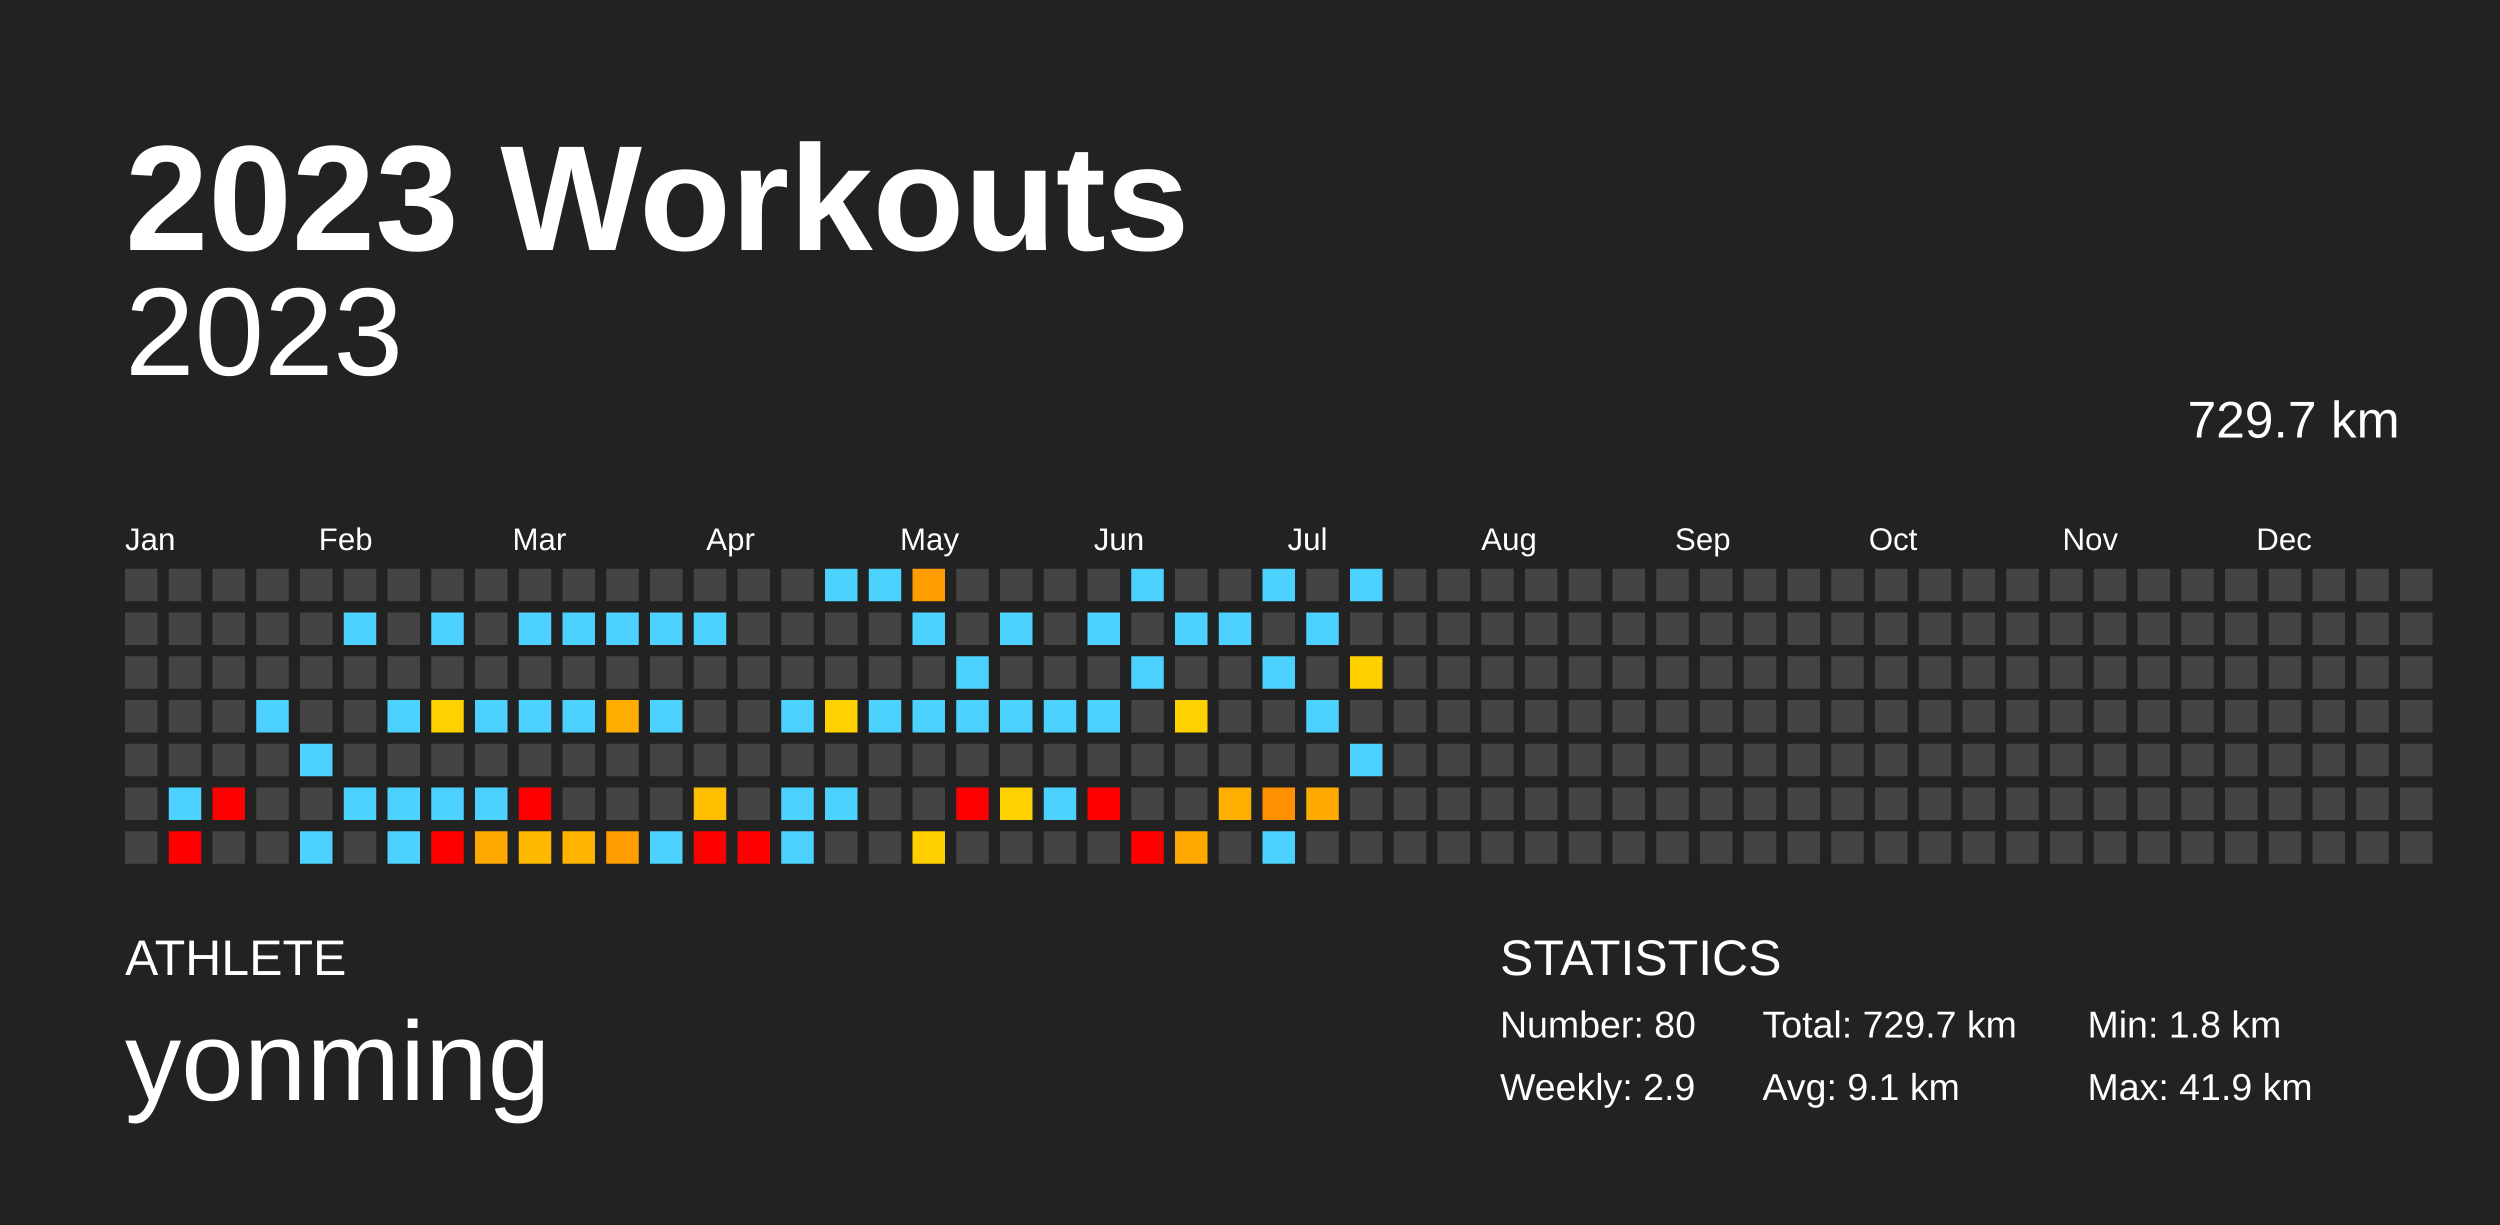
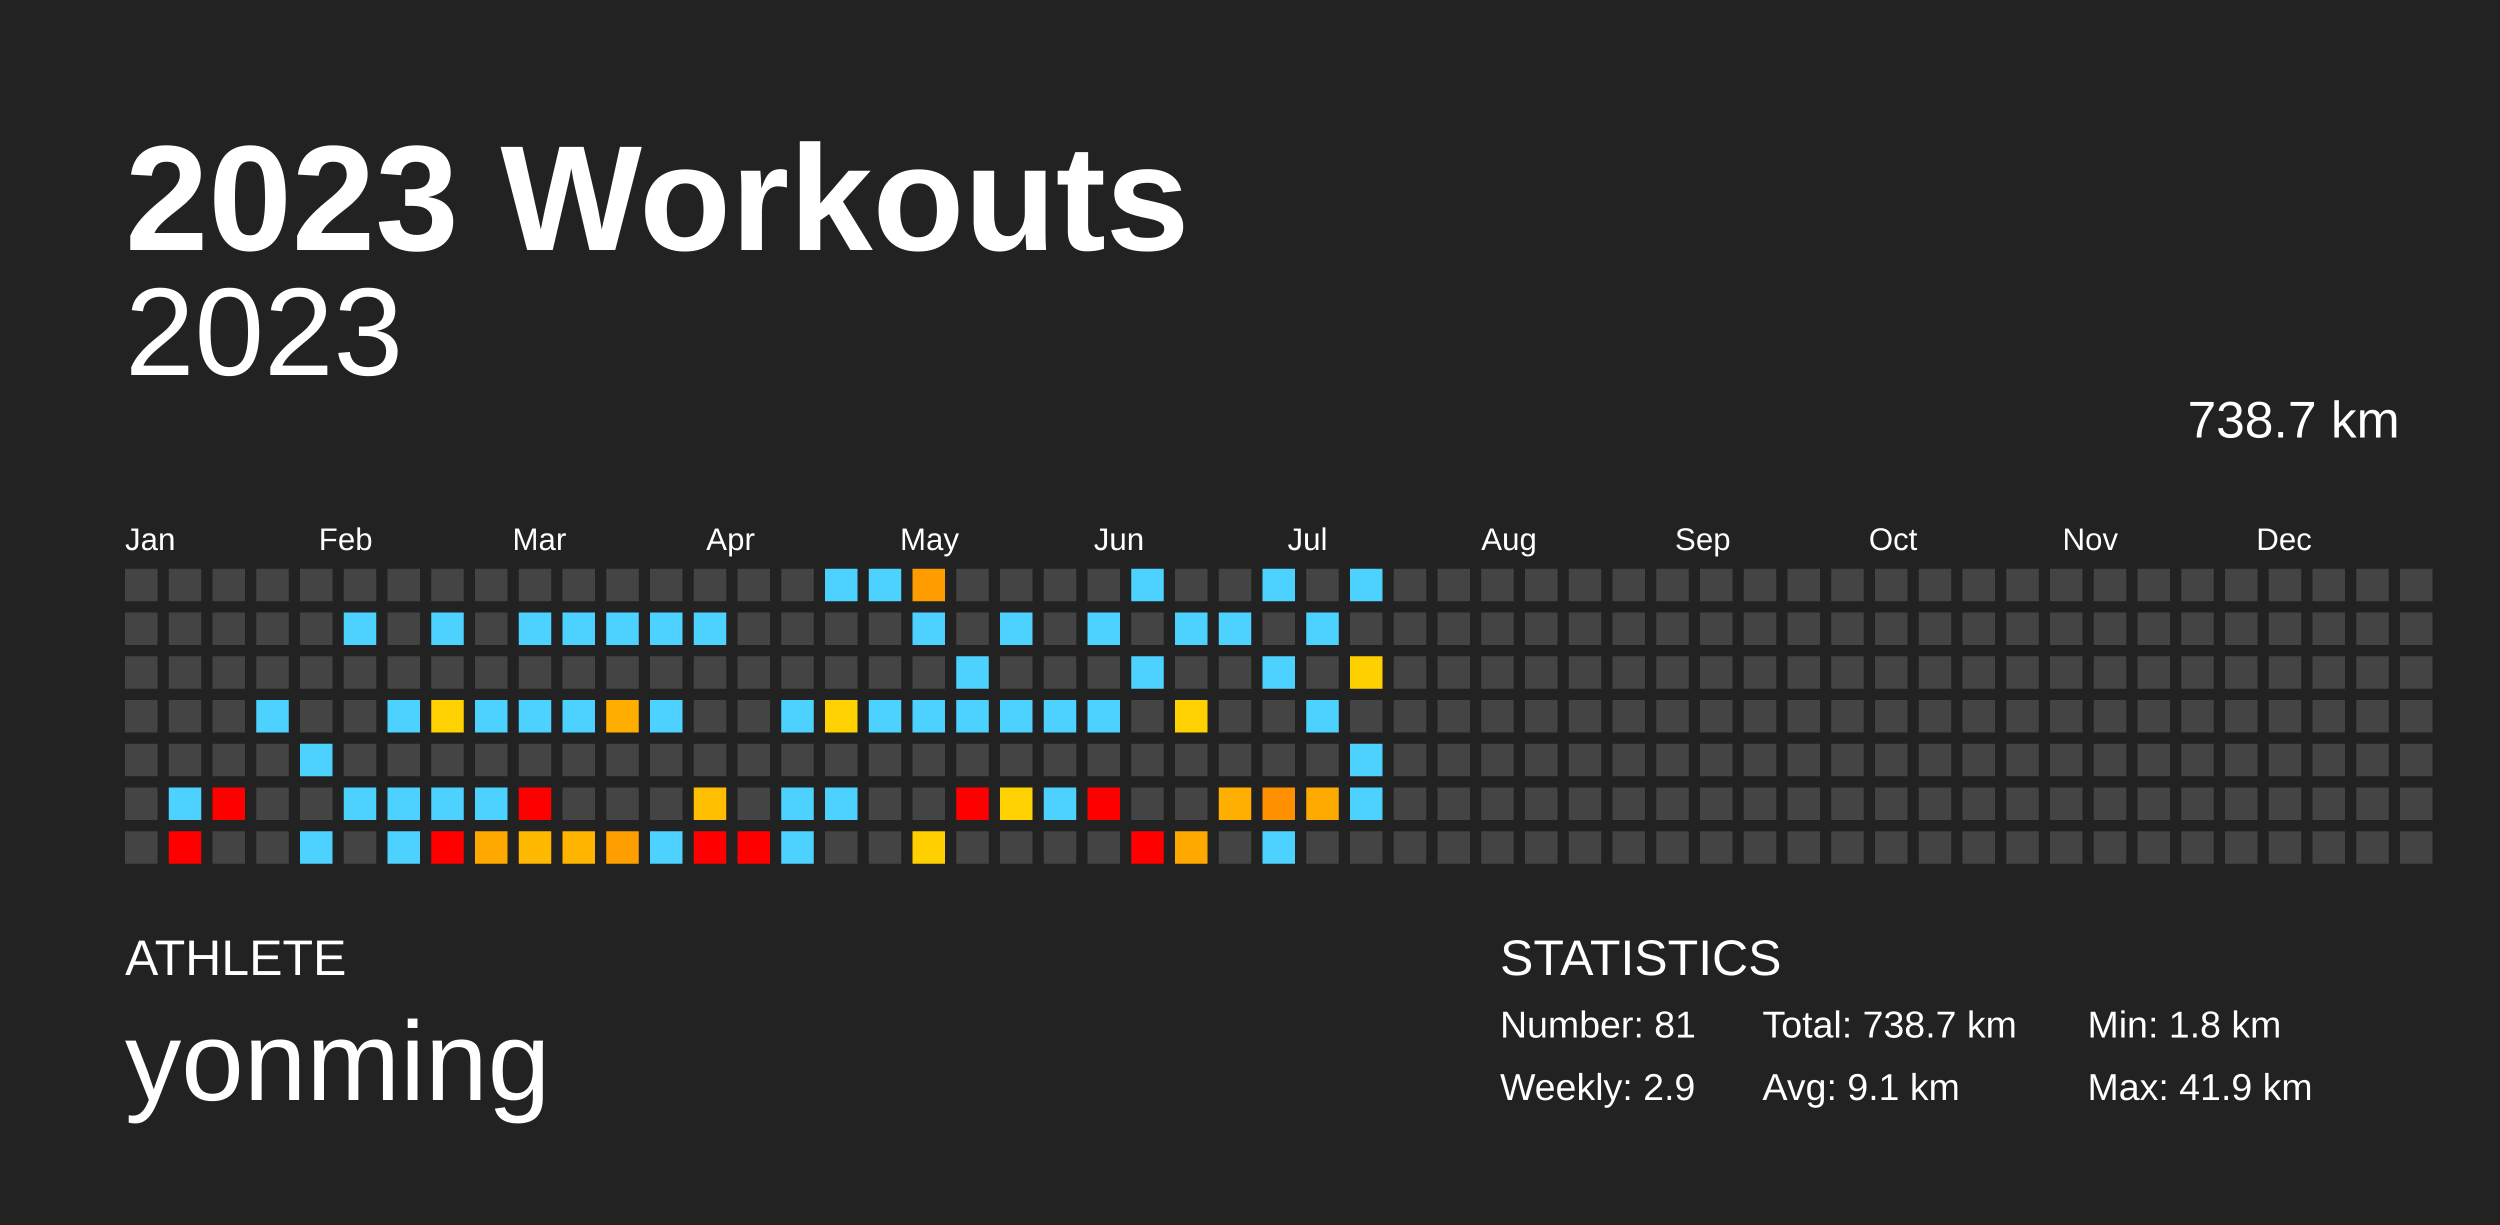
<svg xmlns="http://www.w3.org/2000/svg" baseProfile="full" height="98mm" version="1.1" viewBox="0,0,200,98" width="200mm">
  <defs />
  <rect fill="#222222" height="98" width="200" x="0" y="0" />
  <text fill="#FFFFFF" style="font-size:12px; font-family:Arial; font-weight:bold;" x="10" y="20">2023 Workouts</text>
  <text fill="#FFFFFF" style="font-size:4px; font-family:Arial" x="10" y="78">ATHLETE</text>
  <text fill="#FFFFFF" style="font-size:9px; font-family:Arial" x="10" y="88">yonming</text>
  <text fill="#FFFFFF" style="font-size:4px; font-family:Arial" x="120" y="78">STATISTICS</text>
-   <text fill="#FFFFFF" style="font-size:3px; font-family:Arial" x="120" y="83">Number: 80</text>
+   <text fill="#FFFFFF" style="font-size:3px; font-family:Arial" x="120" y="83">Number: 81</text>
  <text fill="#FFFFFF" style="font-size:3px; font-family:Arial" x="120" y="88">Weekly: 2.9</text>
-   <text fill="#FFFFFF" style="font-size:3px; font-family:Arial" x="141" y="83">Total: 729.7 km</text>
+   <text fill="#FFFFFF" style="font-size:3px; font-family:Arial" x="141" y="83">Total: 738.7 km</text>
  <text fill="#FFFFFF" style="font-size:3px; font-family:Arial" x="141" y="88">Avg: 9.1 km</text>
  <text fill="#FFFFFF" style="font-size:3px; font-family:Arial" x="167" y="83">Min: 1.8 km</text>
  <text fill="#FFFFFF" style="font-size:3px; font-family:Arial" x="167" y="88">Max: 41.9 km</text>
  <text alignment-baseline="hanging" fill="#FFFFFF" style="font-size:10.0px; font-family:Arial;" x="10" y="30">2023</text>
-   <text alignment-baseline="hanging" fill="#FFFFFF" style="font-size:4.125px; font-family:Arial;" x="175" y="35">729.7 km</text>
+   <text alignment-baseline="hanging" fill="#FFFFFF" style="font-size:4.125px; font-family:Arial;" x="175" y="35">738.7 km</text>
  <text fill="#FFFFFF" style="font-size:2.5px; font-family:Arial" x="10.0" y="44">Jan</text>
  <text fill="#FFFFFF" style="font-size:2.5px; font-family:Arial" x="25.5" y="44">Feb</text>
  <text fill="#FFFFFF" style="font-size:2.5px; font-family:Arial" x="41.0" y="44">Mar</text>
  <text fill="#FFFFFF" style="font-size:2.5px; font-family:Arial" x="56.5" y="44">Apr</text>
  <text fill="#FFFFFF" style="font-size:2.5px; font-family:Arial" x="72.0" y="44">May</text>
  <text fill="#FFFFFF" style="font-size:2.5px; font-family:Arial" x="87.5" y="44">Jun</text>
  <text fill="#FFFFFF" style="font-size:2.5px; font-family:Arial" x="103.0" y="44">Jul</text>
  <text fill="#FFFFFF" style="font-size:2.5px; font-family:Arial" x="118.5" y="44">Aug</text>
  <text fill="#FFFFFF" style="font-size:2.5px; font-family:Arial" x="134.0" y="44">Sep</text>
  <text fill="#FFFFFF" style="font-size:2.5px; font-family:Arial" x="149.5" y="44">Oct</text>
  <text fill="#FFFFFF" style="font-size:2.5px; font-family:Arial" x="165.0" y="44">Nov</text>
  <text fill="#FFFFFF" style="font-size:2.5px; font-family:Arial" x="180.5" y="44">Dec</text>
  <rect fill="#444444" height="2.6" width="2.6" x="10.0" y="45.5" />
  <rect fill="#444444" height="2.6" width="2.6" x="10.0" y="49.0" />
  <rect fill="#444444" height="2.6" width="2.6" x="10.0" y="52.5" />
  <rect fill="#444444" height="2.6" width="2.6" x="10.0" y="56.0" />
  <rect fill="#444444" height="2.6" width="2.6" x="10.0" y="59.5" />
  <rect fill="#444444" height="2.6" width="2.6" x="10.0" y="63.0" />
  <rect fill="#444444" height="2.6" width="2.6" x="10.0" y="66.5" />
  <rect fill="#444444" height="2.6" width="2.6" x="13.5" y="45.5" />
  <rect fill="#444444" height="2.6" width="2.6" x="13.5" y="49.0" />
  <rect fill="#444444" height="2.6" width="2.6" x="13.5" y="52.5" />
  <rect fill="#444444" height="2.6" width="2.6" x="13.5" y="56.0" />
  <rect fill="#444444" height="2.6" width="2.6" x="13.5" y="59.5" />
  <rect fill="#4dd2ff" height="2.6" width="2.6" x="13.5" y="63.0" />
  <rect fill="red" height="2.6" width="2.6" x="13.5" y="66.5" />
  <rect fill="#444444" height="2.6" width="2.6" x="17.0" y="45.5" />
  <rect fill="#444444" height="2.6" width="2.6" x="17.0" y="49.0" />
  <rect fill="#444444" height="2.6" width="2.6" x="17.0" y="52.5" />
  <rect fill="#444444" height="2.6" width="2.6" x="17.0" y="56.0" />
  <rect fill="#444444" height="2.6" width="2.6" x="17.0" y="59.5" />
  <rect fill="red" height="2.6" width="2.6" x="17.0" y="63.0" />
  <rect fill="#444444" height="2.6" width="2.6" x="17.0" y="66.5" />
  <rect fill="#444444" height="2.6" width="2.6" x="20.5" y="45.5" />
  <rect fill="#444444" height="2.6" width="2.6" x="20.5" y="49.0" />
  <rect fill="#444444" height="2.6" width="2.6" x="20.5" y="52.5" />
  <rect fill="#4dd2ff" height="2.6" width="2.6" x="20.5" y="56.0" />
  <rect fill="#444444" height="2.6" width="2.6" x="20.5" y="59.5" />
  <rect fill="#444444" height="2.6" width="2.6" x="20.5" y="63.0" />
  <rect fill="#444444" height="2.6" width="2.6" x="20.5" y="66.5" />
  <rect fill="#444444" height="2.6" width="2.6" x="24.0" y="45.5" />
  <rect fill="#444444" height="2.6" width="2.6" x="24.0" y="49.0" />
  <rect fill="#444444" height="2.6" width="2.6" x="24.0" y="52.5" />
  <rect fill="#444444" height="2.6" width="2.6" x="24.0" y="56.0" />
  <rect fill="#4dd2ff" height="2.6" width="2.6" x="24.0" y="59.5" />
  <rect fill="#444444" height="2.6" width="2.6" x="24.0" y="63.0" />
  <rect fill="#4dd2ff" height="2.6" width="2.6" x="24.0" y="66.5" />
  <rect fill="#444444" height="2.6" width="2.6" x="27.5" y="45.5" />
  <rect fill="#4dd2ff" height="2.6" width="2.6" x="27.5" y="49.0" />
  <rect fill="#444444" height="2.6" width="2.6" x="27.5" y="52.5" />
  <rect fill="#444444" height="2.6" width="2.6" x="27.5" y="56.0" />
  <rect fill="#444444" height="2.6" width="2.6" x="27.5" y="59.5" />
  <rect fill="#4dd2ff" height="2.6" width="2.6" x="27.5" y="63.0" />
  <rect fill="#444444" height="2.6" width="2.6" x="27.5" y="66.5" />
  <rect fill="#444444" height="2.6" width="2.6" x="31.0" y="45.5" />
  <rect fill="#444444" height="2.6" width="2.6" x="31.0" y="49.0" />
  <rect fill="#444444" height="2.6" width="2.6" x="31.0" y="52.5" />
  <rect fill="#4dd2ff" height="2.6" width="2.6" x="31.0" y="56.0" />
  <rect fill="#444444" height="2.6" width="2.6" x="31.0" y="59.5" />
  <rect fill="#4dd2ff" height="2.6" width="2.6" x="31.0" y="63.0" />
  <rect fill="#4dd2ff" height="2.6" width="2.6" x="31.0" y="66.5" />
  <rect fill="#444444" height="2.6" width="2.6" x="34.5" y="45.5" />
  <rect fill="#4dd2ff" height="2.6" width="2.6" x="34.5" y="49.0" />
  <rect fill="#444444" height="2.6" width="2.6" x="34.5" y="52.5" />
  <rect fill="#ffd100" height="2.6" width="2.6" x="34.5" y="56.0" />
  <rect fill="#444444" height="2.6" width="2.6" x="34.5" y="59.5" />
  <rect fill="#4dd2ff" height="2.6" width="2.6" x="34.5" y="63.0" />
  <rect fill="red" height="2.6" width="2.6" x="34.5" y="66.5" />
  <rect fill="#444444" height="2.6" width="2.6" x="38.0" y="45.5" />
  <rect fill="#444444" height="2.6" width="2.6" x="38.0" y="49.0" />
  <rect fill="#444444" height="2.6" width="2.6" x="38.0" y="52.5" />
  <rect fill="#4dd2ff" height="2.6" width="2.6" x="38.0" y="56.0" />
  <rect fill="#444444" height="2.6" width="2.6" x="38.0" y="59.5" />
  <rect fill="#4dd2ff" height="2.6" width="2.6" x="38.0" y="63.0" />
  <rect fill="#ffa900" height="2.6" width="2.6" x="38.0" y="66.5" />
  <rect fill="#444444" height="2.6" width="2.6" x="41.5" y="45.5" />
  <rect fill="#4dd2ff" height="2.6" width="2.6" x="41.5" y="49.0" />
  <rect fill="#444444" height="2.6" width="2.6" x="41.5" y="52.5" />
  <rect fill="#4dd2ff" height="2.6" width="2.6" x="41.5" y="56.0" />
  <rect fill="#444444" height="2.6" width="2.6" x="41.5" y="59.5" />
  <rect fill="red" height="2.6" width="2.6" x="41.5" y="63.0" />
  <rect fill="#ffb900" height="2.6" width="2.6" x="41.5" y="66.5" />
  <rect fill="#444444" height="2.6" width="2.6" x="45.0" y="45.5" />
  <rect fill="#4dd2ff" height="2.6" width="2.6" x="45.0" y="49.0" />
  <rect fill="#444444" height="2.6" width="2.6" x="45.0" y="52.5" />
  <rect fill="#4dd2ff" height="2.6" width="2.6" x="45.0" y="56.0" />
  <rect fill="#444444" height="2.6" width="2.6" x="45.0" y="59.5" />
  <rect fill="#444444" height="2.6" width="2.6" x="45.0" y="63.0" />
  <rect fill="#ffb400" height="2.6" width="2.6" x="45.0" y="66.5" />
  <rect fill="#444444" height="2.6" width="2.6" x="48.5" y="45.5" />
  <rect fill="#4dd2ff" height="2.6" width="2.6" x="48.5" y="49.0" />
  <rect fill="#444444" height="2.6" width="2.6" x="48.5" y="52.5" />
  <rect fill="#ffae00" height="2.6" width="2.6" x="48.5" y="56.0" />
  <rect fill="#444444" height="2.6" width="2.6" x="48.5" y="59.5" />
  <rect fill="#444444" height="2.6" width="2.6" x="48.5" y="63.0" />
  <rect fill="#ff9e00" height="2.6" width="2.6" x="48.5" y="66.5" />
  <rect fill="#444444" height="2.6" width="2.6" x="52.0" y="45.5" />
  <rect fill="#4dd2ff" height="2.6" width="2.6" x="52.0" y="49.0" />
  <rect fill="#444444" height="2.6" width="2.6" x="52.0" y="52.5" />
  <rect fill="#4dd2ff" height="2.6" width="2.6" x="52.0" y="56.0" />
  <rect fill="#444444" height="2.6" width="2.6" x="52.0" y="59.5" />
  <rect fill="#444444" height="2.6" width="2.6" x="52.0" y="63.0" />
  <rect fill="#4dd2ff" height="2.6" width="2.6" x="52.0" y="66.5" />
  <rect fill="#444444" height="2.6" width="2.6" x="55.5" y="45.5" />
  <rect fill="#4dd2ff" height="2.6" width="2.6" x="55.5" y="49.0" />
  <rect fill="#444444" height="2.6" width="2.6" x="55.5" y="52.5" />
  <rect fill="#444444" height="2.6" width="2.6" x="55.5" y="56.0" />
  <rect fill="#444444" height="2.6" width="2.6" x="55.5" y="59.5" />
  <rect fill="#ffbf00" height="2.6" width="2.6" x="55.5" y="63.0" />
  <rect fill="red" height="2.6" width="2.6" x="55.5" y="66.5" />
  <rect fill="#444444" height="2.6" width="2.6" x="59.0" y="45.5" />
  <rect fill="#444444" height="2.6" width="2.6" x="59.0" y="49.0" />
  <rect fill="#444444" height="2.6" width="2.6" x="59.0" y="52.5" />
  <rect fill="#444444" height="2.6" width="2.6" x="59.0" y="56.0" />
  <rect fill="#444444" height="2.6" width="2.6" x="59.0" y="59.5" />
  <rect fill="#444444" height="2.6" width="2.6" x="59.0" y="63.0" />
  <rect fill="red" height="2.6" width="2.6" x="59.0" y="66.5" />
  <rect fill="#444444" height="2.6" width="2.6" x="62.5" y="45.5" />
  <rect fill="#444444" height="2.6" width="2.6" x="62.5" y="49.0" />
  <rect fill="#444444" height="2.6" width="2.6" x="62.5" y="52.5" />
  <rect fill="#4dd2ff" height="2.6" width="2.6" x="62.5" y="56.0" />
  <rect fill="#444444" height="2.6" width="2.6" x="62.5" y="59.5" />
  <rect fill="#4dd2ff" height="2.6" width="2.6" x="62.5" y="63.0" />
  <rect fill="#4dd2ff" height="2.6" width="2.6" x="62.5" y="66.5" />
  <rect fill="#4dd2ff" height="2.6" width="2.6" x="66.0" y="45.5" />
  <rect fill="#444444" height="2.6" width="2.6" x="66.0" y="49.0" />
  <rect fill="#444444" height="2.6" width="2.6" x="66.0" y="52.5" />
  <rect fill="#ffd100" height="2.6" width="2.6" x="66.0" y="56.0" />
  <rect fill="#444444" height="2.6" width="2.6" x="66.0" y="59.5" />
  <rect fill="#4dd2ff" height="2.6" width="2.6" x="66.0" y="63.0" />
  <rect fill="#444444" height="2.6" width="2.6" x="66.0" y="66.5" />
  <rect fill="#4dd2ff" height="2.6" width="2.6" x="69.5" y="45.5" />
  <rect fill="#444444" height="2.6" width="2.6" x="69.5" y="49.0" />
  <rect fill="#444444" height="2.6" width="2.6" x="69.5" y="52.5" />
  <rect fill="#4dd2ff" height="2.6" width="2.6" x="69.5" y="56.0" />
  <rect fill="#444444" height="2.6" width="2.6" x="69.5" y="59.5" />
  <rect fill="#444444" height="2.6" width="2.6" x="69.5" y="63.0" />
  <rect fill="#444444" height="2.6" width="2.6" x="69.5" y="66.5" />
  <rect fill="#ff9c00" height="2.6" width="2.6" x="73.0" y="45.5" />
  <rect fill="#4dd2ff" height="2.6" width="2.6" x="73.0" y="49.0" />
  <rect fill="#444444" height="2.6" width="2.6" x="73.0" y="52.5" />
  <rect fill="#4dd2ff" height="2.6" width="2.6" x="73.0" y="56.0" />
  <rect fill="#444444" height="2.6" width="2.6" x="73.0" y="59.5" />
  <rect fill="#444444" height="2.6" width="2.6" x="73.0" y="63.0" />
  <rect fill="#ffcf00" height="2.6" width="2.6" x="73.0" y="66.5" />
  <rect fill="#444444" height="2.6" width="2.6" x="76.5" y="45.5" />
  <rect fill="#444444" height="2.6" width="2.6" x="76.5" y="49.0" />
  <rect fill="#4dd2ff" height="2.6" width="2.6" x="76.5" y="52.5" />
  <rect fill="#4dd2ff" height="2.6" width="2.6" x="76.5" y="56.0" />
  <rect fill="#444444" height="2.6" width="2.6" x="76.5" y="59.5" />
  <rect fill="red" height="2.6" width="2.6" x="76.5" y="63.0" />
  <rect fill="#444444" height="2.6" width="2.6" x="76.5" y="66.5" />
  <rect fill="#444444" height="2.6" width="2.6" x="80.0" y="45.5" />
  <rect fill="#4dd2ff" height="2.6" width="2.6" x="80.0" y="49.0" />
  <rect fill="#444444" height="2.6" width="2.6" x="80.0" y="52.5" />
  <rect fill="#4dd2ff" height="2.6" width="2.6" x="80.0" y="56.0" />
  <rect fill="#444444" height="2.6" width="2.6" x="80.0" y="59.5" />
  <rect fill="#ffd100" height="2.6" width="2.6" x="80.0" y="63.0" />
  <rect fill="#444444" height="2.6" width="2.6" x="80.0" y="66.5" />
  <rect fill="#444444" height="2.6" width="2.6" x="83.5" y="45.5" />
  <rect fill="#444444" height="2.6" width="2.6" x="83.5" y="49.0" />
  <rect fill="#444444" height="2.6" width="2.6" x="83.5" y="52.5" />
  <rect fill="#4dd2ff" height="2.6" width="2.6" x="83.5" y="56.0" />
  <rect fill="#444444" height="2.6" width="2.6" x="83.5" y="59.5" />
  <rect fill="#4dd2ff" height="2.6" width="2.6" x="83.5" y="63.0" />
  <rect fill="#444444" height="2.6" width="2.6" x="83.5" y="66.5" />
  <rect fill="#444444" height="2.6" width="2.6" x="87.0" y="45.5" />
  <rect fill="#4dd2ff" height="2.6" width="2.6" x="87.0" y="49.0" />
  <rect fill="#444444" height="2.6" width="2.6" x="87.0" y="52.5" />
  <rect fill="#4dd2ff" height="2.6" width="2.6" x="87.0" y="56.0" />
  <rect fill="#444444" height="2.6" width="2.6" x="87.0" y="59.5" />
  <rect fill="red" height="2.6" width="2.6" x="87.0" y="63.0" />
  <rect fill="#444444" height="2.6" width="2.6" x="87.0" y="66.5" />
  <rect fill="#4dd2ff" height="2.6" width="2.6" x="90.5" y="45.5" />
  <rect fill="#444444" height="2.6" width="2.6" x="90.5" y="49.0" />
  <rect fill="#4dd2ff" height="2.6" width="2.6" x="90.5" y="52.5" />
  <rect fill="#444444" height="2.6" width="2.6" x="90.5" y="56.0" />
  <rect fill="#444444" height="2.6" width="2.6" x="90.5" y="59.5" />
  <rect fill="#444444" height="2.6" width="2.6" x="90.5" y="63.0" />
  <rect fill="red" height="2.6" width="2.6" x="90.5" y="66.5" />
  <rect fill="#444444" height="2.6" width="2.6" x="94.0" y="45.5" />
  <rect fill="#4dd2ff" height="2.6" width="2.6" x="94.0" y="49.0" />
  <rect fill="#444444" height="2.6" width="2.6" x="94.0" y="52.5" />
  <rect fill="#ffd100" height="2.6" width="2.6" x="94.0" y="56.0" />
  <rect fill="#444444" height="2.6" width="2.6" x="94.0" y="59.5" />
  <rect fill="#444444" height="2.6" width="2.6" x="94.0" y="63.0" />
  <rect fill="#ffa900" height="2.6" width="2.6" x="94.0" y="66.5" />
  <rect fill="#444444" height="2.6" width="2.6" x="97.5" y="45.5" />
  <rect fill="#4dd2ff" height="2.6" width="2.6" x="97.5" y="49.0" />
  <rect fill="#444444" height="2.6" width="2.6" x="97.5" y="52.5" />
  <rect fill="#444444" height="2.6" width="2.6" x="97.5" y="56.0" />
  <rect fill="#444444" height="2.6" width="2.6" x="97.5" y="59.5" />
  <rect fill="#ffaf00" height="2.6" width="2.6" x="97.5" y="63.0" />
  <rect fill="#444444" height="2.6" width="2.6" x="97.5" y="66.5" />
  <rect fill="#4dd2ff" height="2.6" width="2.6" x="101.0" y="45.5" />
  <rect fill="#444444" height="2.6" width="2.6" x="101.0" y="49.0" />
  <rect fill="#4dd2ff" height="2.6" width="2.6" x="101.0" y="52.5" />
  <rect fill="#444444" height="2.6" width="2.6" x="101.0" y="56.0" />
  <rect fill="#444444" height="2.6" width="2.6" x="101.0" y="59.5" />
  <rect fill="#ff9100" height="2.6" width="2.6" x="101.0" y="63.0" />
  <rect fill="#4dd2ff" height="2.6" width="2.6" x="101.0" y="66.5" />
  <rect fill="#444444" height="2.6" width="2.6" x="104.5" y="45.5" />
  <rect fill="#4dd2ff" height="2.6" width="2.6" x="104.5" y="49.0" />
  <rect fill="#444444" height="2.6" width="2.6" x="104.5" y="52.5" />
  <rect fill="#4dd2ff" height="2.6" width="2.6" x="104.5" y="56.0" />
  <rect fill="#444444" height="2.6" width="2.6" x="104.5" y="59.5" />
  <rect fill="#ffaa00" height="2.6" width="2.6" x="104.5" y="63.0" />
  <rect fill="#444444" height="2.6" width="2.6" x="104.5" y="66.5" />
  <rect fill="#4dd2ff" height="2.6" width="2.6" x="108.0" y="45.5" />
  <rect fill="#444444" height="2.6" width="2.6" x="108.0" y="49.0" />
  <rect fill="#ffd000" height="2.6" width="2.6" x="108.0" y="52.5" />
  <rect fill="#444444" height="2.6" width="2.6" x="108.0" y="56.0" />
  <rect fill="#4dd2ff" height="2.6" width="2.6" x="108.0" y="59.5" />
-   <rect fill="#444444" height="2.6" width="2.6" x="108.0" y="63.0" />
+   <rect fill="#4dd2ff" height="2.6" width="2.6" x="108.0" y="63.0" />
  <rect fill="#444444" height="2.6" width="2.6" x="108.0" y="66.5" />
  <rect fill="#444444" height="2.6" width="2.6" x="111.5" y="45.5" />
  <rect fill="#444444" height="2.6" width="2.6" x="111.5" y="49.0" />
  <rect fill="#444444" height="2.6" width="2.6" x="111.5" y="52.5" />
  <rect fill="#444444" height="2.6" width="2.6" x="111.5" y="56.0" />
  <rect fill="#444444" height="2.6" width="2.6" x="111.5" y="59.5" />
  <rect fill="#444444" height="2.6" width="2.6" x="111.5" y="63.0" />
  <rect fill="#444444" height="2.6" width="2.6" x="111.5" y="66.5" />
  <rect fill="#444444" height="2.6" width="2.6" x="115.0" y="45.5" />
  <rect fill="#444444" height="2.6" width="2.6" x="115.0" y="49.0" />
  <rect fill="#444444" height="2.6" width="2.6" x="115.0" y="52.5" />
  <rect fill="#444444" height="2.6" width="2.6" x="115.0" y="56.0" />
  <rect fill="#444444" height="2.6" width="2.6" x="115.0" y="59.5" />
  <rect fill="#444444" height="2.6" width="2.6" x="115.0" y="63.0" />
  <rect fill="#444444" height="2.6" width="2.6" x="115.0" y="66.5" />
  <rect fill="#444444" height="2.6" width="2.6" x="118.5" y="45.5" />
  <rect fill="#444444" height="2.6" width="2.6" x="118.5" y="49.0" />
  <rect fill="#444444" height="2.6" width="2.6" x="118.5" y="52.5" />
  <rect fill="#444444" height="2.6" width="2.6" x="118.5" y="56.0" />
  <rect fill="#444444" height="2.6" width="2.6" x="118.5" y="59.5" />
  <rect fill="#444444" height="2.6" width="2.6" x="118.5" y="63.0" />
  <rect fill="#444444" height="2.6" width="2.6" x="118.5" y="66.5" />
  <rect fill="#444444" height="2.6" width="2.6" x="122.0" y="45.5" />
  <rect fill="#444444" height="2.6" width="2.6" x="122.0" y="49.0" />
  <rect fill="#444444" height="2.6" width="2.6" x="122.0" y="52.5" />
  <rect fill="#444444" height="2.6" width="2.6" x="122.0" y="56.0" />
  <rect fill="#444444" height="2.6" width="2.6" x="122.0" y="59.5" />
  <rect fill="#444444" height="2.6" width="2.6" x="122.0" y="63.0" />
  <rect fill="#444444" height="2.6" width="2.6" x="122.0" y="66.5" />
  <rect fill="#444444" height="2.6" width="2.6" x="125.5" y="45.5" />
  <rect fill="#444444" height="2.6" width="2.6" x="125.5" y="49.0" />
  <rect fill="#444444" height="2.6" width="2.6" x="125.5" y="52.5" />
  <rect fill="#444444" height="2.6" width="2.6" x="125.5" y="56.0" />
  <rect fill="#444444" height="2.6" width="2.6" x="125.5" y="59.5" />
  <rect fill="#444444" height="2.6" width="2.6" x="125.5" y="63.0" />
  <rect fill="#444444" height="2.6" width="2.6" x="125.5" y="66.5" />
  <rect fill="#444444" height="2.6" width="2.6" x="129.0" y="45.5" />
  <rect fill="#444444" height="2.6" width="2.6" x="129.0" y="49.0" />
  <rect fill="#444444" height="2.6" width="2.6" x="129.0" y="52.5" />
  <rect fill="#444444" height="2.6" width="2.6" x="129.0" y="56.0" />
  <rect fill="#444444" height="2.6" width="2.6" x="129.0" y="59.5" />
  <rect fill="#444444" height="2.6" width="2.6" x="129.0" y="63.0" />
  <rect fill="#444444" height="2.6" width="2.6" x="129.0" y="66.5" />
  <rect fill="#444444" height="2.6" width="2.6" x="132.5" y="45.5" />
  <rect fill="#444444" height="2.6" width="2.6" x="132.5" y="49.0" />
  <rect fill="#444444" height="2.6" width="2.6" x="132.5" y="52.5" />
  <rect fill="#444444" height="2.6" width="2.6" x="132.5" y="56.0" />
  <rect fill="#444444" height="2.6" width="2.6" x="132.5" y="59.5" />
  <rect fill="#444444" height="2.6" width="2.6" x="132.5" y="63.0" />
  <rect fill="#444444" height="2.6" width="2.6" x="132.5" y="66.5" />
  <rect fill="#444444" height="2.6" width="2.6" x="136.0" y="45.5" />
  <rect fill="#444444" height="2.6" width="2.6" x="136.0" y="49.0" />
  <rect fill="#444444" height="2.6" width="2.6" x="136.0" y="52.5" />
  <rect fill="#444444" height="2.6" width="2.6" x="136.0" y="56.0" />
  <rect fill="#444444" height="2.6" width="2.6" x="136.0" y="59.5" />
  <rect fill="#444444" height="2.6" width="2.6" x="136.0" y="63.0" />
  <rect fill="#444444" height="2.6" width="2.6" x="136.0" y="66.5" />
  <rect fill="#444444" height="2.6" width="2.6" x="139.5" y="45.5" />
  <rect fill="#444444" height="2.6" width="2.6" x="139.5" y="49.0" />
  <rect fill="#444444" height="2.6" width="2.6" x="139.5" y="52.5" />
  <rect fill="#444444" height="2.6" width="2.6" x="139.5" y="56.0" />
  <rect fill="#444444" height="2.6" width="2.6" x="139.5" y="59.5" />
  <rect fill="#444444" height="2.6" width="2.6" x="139.5" y="63.0" />
  <rect fill="#444444" height="2.6" width="2.6" x="139.5" y="66.5" />
  <rect fill="#444444" height="2.6" width="2.6" x="143.0" y="45.5" />
  <rect fill="#444444" height="2.6" width="2.6" x="143.0" y="49.0" />
  <rect fill="#444444" height="2.6" width="2.6" x="143.0" y="52.5" />
  <rect fill="#444444" height="2.6" width="2.6" x="143.0" y="56.0" />
  <rect fill="#444444" height="2.6" width="2.6" x="143.0" y="59.5" />
  <rect fill="#444444" height="2.6" width="2.6" x="143.0" y="63.0" />
  <rect fill="#444444" height="2.6" width="2.6" x="143.0" y="66.5" />
  <rect fill="#444444" height="2.6" width="2.6" x="146.5" y="45.5" />
  <rect fill="#444444" height="2.6" width="2.6" x="146.5" y="49.0" />
  <rect fill="#444444" height="2.6" width="2.6" x="146.5" y="52.5" />
  <rect fill="#444444" height="2.6" width="2.6" x="146.5" y="56.0" />
  <rect fill="#444444" height="2.6" width="2.6" x="146.5" y="59.5" />
  <rect fill="#444444" height="2.6" width="2.6" x="146.5" y="63.0" />
  <rect fill="#444444" height="2.6" width="2.6" x="146.5" y="66.5" />
  <rect fill="#444444" height="2.6" width="2.6" x="150.0" y="45.5" />
  <rect fill="#444444" height="2.6" width="2.6" x="150.0" y="49.0" />
  <rect fill="#444444" height="2.6" width="2.6" x="150.0" y="52.5" />
  <rect fill="#444444" height="2.6" width="2.6" x="150.0" y="56.0" />
  <rect fill="#444444" height="2.6" width="2.6" x="150.0" y="59.5" />
  <rect fill="#444444" height="2.6" width="2.6" x="150.0" y="63.0" />
  <rect fill="#444444" height="2.6" width="2.6" x="150.0" y="66.5" />
  <rect fill="#444444" height="2.6" width="2.6" x="153.5" y="45.5" />
  <rect fill="#444444" height="2.6" width="2.6" x="153.5" y="49.0" />
  <rect fill="#444444" height="2.6" width="2.6" x="153.5" y="52.5" />
  <rect fill="#444444" height="2.6" width="2.6" x="153.5" y="56.0" />
  <rect fill="#444444" height="2.6" width="2.6" x="153.5" y="59.5" />
  <rect fill="#444444" height="2.6" width="2.6" x="153.5" y="63.0" />
  <rect fill="#444444" height="2.6" width="2.6" x="153.5" y="66.5" />
  <rect fill="#444444" height="2.6" width="2.6" x="157.0" y="45.5" />
  <rect fill="#444444" height="2.6" width="2.6" x="157.0" y="49.0" />
  <rect fill="#444444" height="2.6" width="2.6" x="157.0" y="52.5" />
  <rect fill="#444444" height="2.6" width="2.6" x="157.0" y="56.0" />
  <rect fill="#444444" height="2.6" width="2.6" x="157.0" y="59.5" />
  <rect fill="#444444" height="2.6" width="2.6" x="157.0" y="63.0" />
  <rect fill="#444444" height="2.6" width="2.6" x="157.0" y="66.5" />
  <rect fill="#444444" height="2.6" width="2.6" x="160.5" y="45.5" />
  <rect fill="#444444" height="2.6" width="2.6" x="160.5" y="49.0" />
  <rect fill="#444444" height="2.6" width="2.6" x="160.5" y="52.5" />
  <rect fill="#444444" height="2.6" width="2.6" x="160.5" y="56.0" />
  <rect fill="#444444" height="2.6" width="2.6" x="160.5" y="59.5" />
  <rect fill="#444444" height="2.6" width="2.6" x="160.5" y="63.0" />
  <rect fill="#444444" height="2.6" width="2.6" x="160.5" y="66.5" />
  <rect fill="#444444" height="2.6" width="2.6" x="164.0" y="45.5" />
  <rect fill="#444444" height="2.6" width="2.6" x="164.0" y="49.0" />
  <rect fill="#444444" height="2.6" width="2.6" x="164.0" y="52.5" />
  <rect fill="#444444" height="2.6" width="2.6" x="164.0" y="56.0" />
  <rect fill="#444444" height="2.6" width="2.6" x="164.0" y="59.5" />
  <rect fill="#444444" height="2.6" width="2.6" x="164.0" y="63.0" />
  <rect fill="#444444" height="2.6" width="2.6" x="164.0" y="66.5" />
  <rect fill="#444444" height="2.6" width="2.6" x="167.5" y="45.5" />
  <rect fill="#444444" height="2.6" width="2.6" x="167.5" y="49.0" />
  <rect fill="#444444" height="2.6" width="2.6" x="167.5" y="52.5" />
  <rect fill="#444444" height="2.6" width="2.6" x="167.5" y="56.0" />
  <rect fill="#444444" height="2.6" width="2.6" x="167.5" y="59.5" />
  <rect fill="#444444" height="2.6" width="2.6" x="167.5" y="63.0" />
  <rect fill="#444444" height="2.6" width="2.6" x="167.5" y="66.5" />
  <rect fill="#444444" height="2.6" width="2.6" x="171.0" y="45.5" />
  <rect fill="#444444" height="2.6" width="2.6" x="171.0" y="49.0" />
  <rect fill="#444444" height="2.6" width="2.6" x="171.0" y="52.5" />
  <rect fill="#444444" height="2.6" width="2.6" x="171.0" y="56.0" />
  <rect fill="#444444" height="2.6" width="2.6" x="171.0" y="59.5" />
  <rect fill="#444444" height="2.6" width="2.6" x="171.0" y="63.0" />
  <rect fill="#444444" height="2.6" width="2.6" x="171.0" y="66.5" />
  <rect fill="#444444" height="2.6" width="2.6" x="174.5" y="45.5" />
  <rect fill="#444444" height="2.6" width="2.6" x="174.5" y="49.0" />
  <rect fill="#444444" height="2.6" width="2.6" x="174.5" y="52.5" />
  <rect fill="#444444" height="2.6" width="2.6" x="174.5" y="56.0" />
  <rect fill="#444444" height="2.6" width="2.6" x="174.5" y="59.5" />
  <rect fill="#444444" height="2.6" width="2.6" x="174.5" y="63.0" />
  <rect fill="#444444" height="2.6" width="2.6" x="174.5" y="66.5" />
  <rect fill="#444444" height="2.6" width="2.6" x="178.0" y="45.5" />
  <rect fill="#444444" height="2.6" width="2.6" x="178.0" y="49.0" />
  <rect fill="#444444" height="2.6" width="2.6" x="178.0" y="52.5" />
  <rect fill="#444444" height="2.6" width="2.6" x="178.0" y="56.0" />
  <rect fill="#444444" height="2.6" width="2.6" x="178.0" y="59.5" />
  <rect fill="#444444" height="2.6" width="2.6" x="178.0" y="63.0" />
  <rect fill="#444444" height="2.6" width="2.6" x="178.0" y="66.5" />
  <rect fill="#444444" height="2.6" width="2.6" x="181.5" y="45.5" />
  <rect fill="#444444" height="2.6" width="2.6" x="181.5" y="49.0" />
  <rect fill="#444444" height="2.6" width="2.6" x="181.5" y="52.5" />
  <rect fill="#444444" height="2.6" width="2.6" x="181.5" y="56.0" />
  <rect fill="#444444" height="2.6" width="2.6" x="181.5" y="59.5" />
  <rect fill="#444444" height="2.6" width="2.6" x="181.5" y="63.0" />
  <rect fill="#444444" height="2.6" width="2.6" x="181.5" y="66.5" />
  <rect fill="#444444" height="2.6" width="2.6" x="185.0" y="45.5" />
  <rect fill="#444444" height="2.6" width="2.6" x="185.0" y="49.0" />
  <rect fill="#444444" height="2.6" width="2.6" x="185.0" y="52.5" />
  <rect fill="#444444" height="2.6" width="2.6" x="185.0" y="56.0" />
  <rect fill="#444444" height="2.6" width="2.6" x="185.0" y="59.5" />
  <rect fill="#444444" height="2.6" width="2.6" x="185.0" y="63.0" />
  <rect fill="#444444" height="2.6" width="2.6" x="185.0" y="66.5" />
  <rect fill="#444444" height="2.6" width="2.6" x="188.5" y="45.5" />
  <rect fill="#444444" height="2.6" width="2.6" x="188.5" y="49.0" />
  <rect fill="#444444" height="2.6" width="2.6" x="188.5" y="52.5" />
  <rect fill="#444444" height="2.6" width="2.6" x="188.5" y="56.0" />
  <rect fill="#444444" height="2.6" width="2.6" x="188.5" y="59.5" />
  <rect fill="#444444" height="2.6" width="2.6" x="188.5" y="63.0" />
  <rect fill="#444444" height="2.6" width="2.6" x="188.5" y="66.5" />
  <rect fill="#444444" height="2.6" width="2.6" x="192.0" y="45.5" />
  <rect fill="#444444" height="2.6" width="2.6" x="192.0" y="49.0" />
  <rect fill="#444444" height="2.6" width="2.6" x="192.0" y="52.5" />
  <rect fill="#444444" height="2.6" width="2.6" x="192.0" y="56.0" />
  <rect fill="#444444" height="2.6" width="2.6" x="192.0" y="59.5" />
  <rect fill="#444444" height="2.6" width="2.6" x="192.0" y="63.0" />
  <rect fill="#444444" height="2.6" width="2.6" x="192.0" y="66.5" />
</svg>
